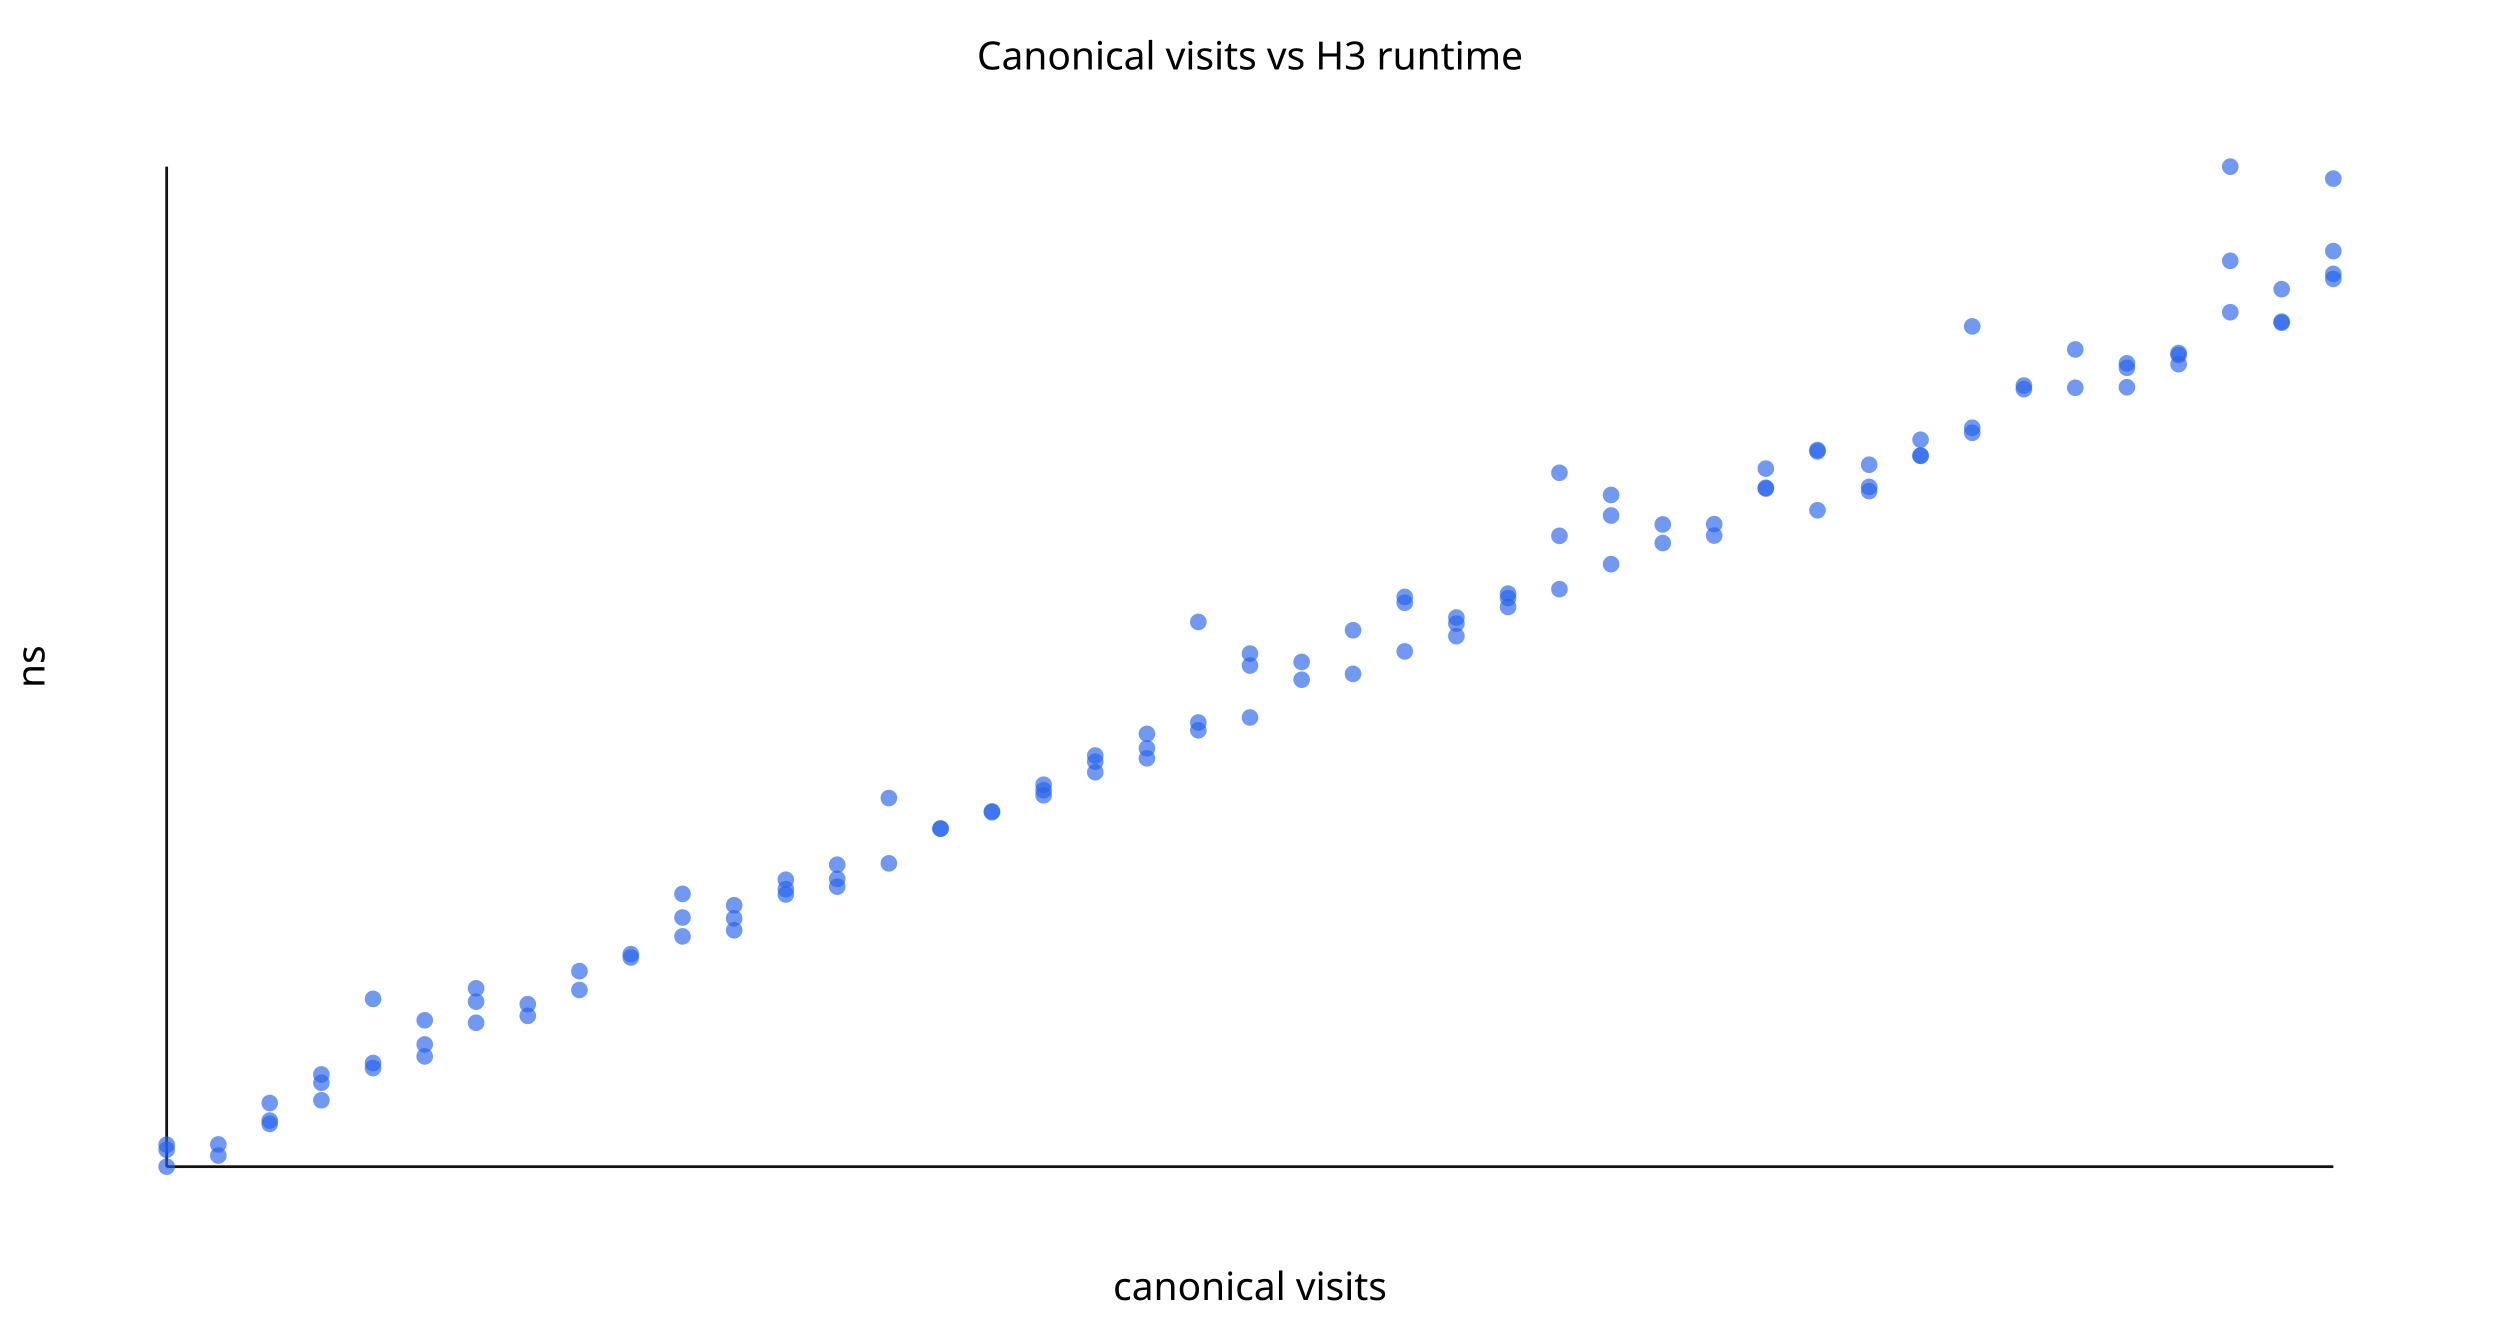
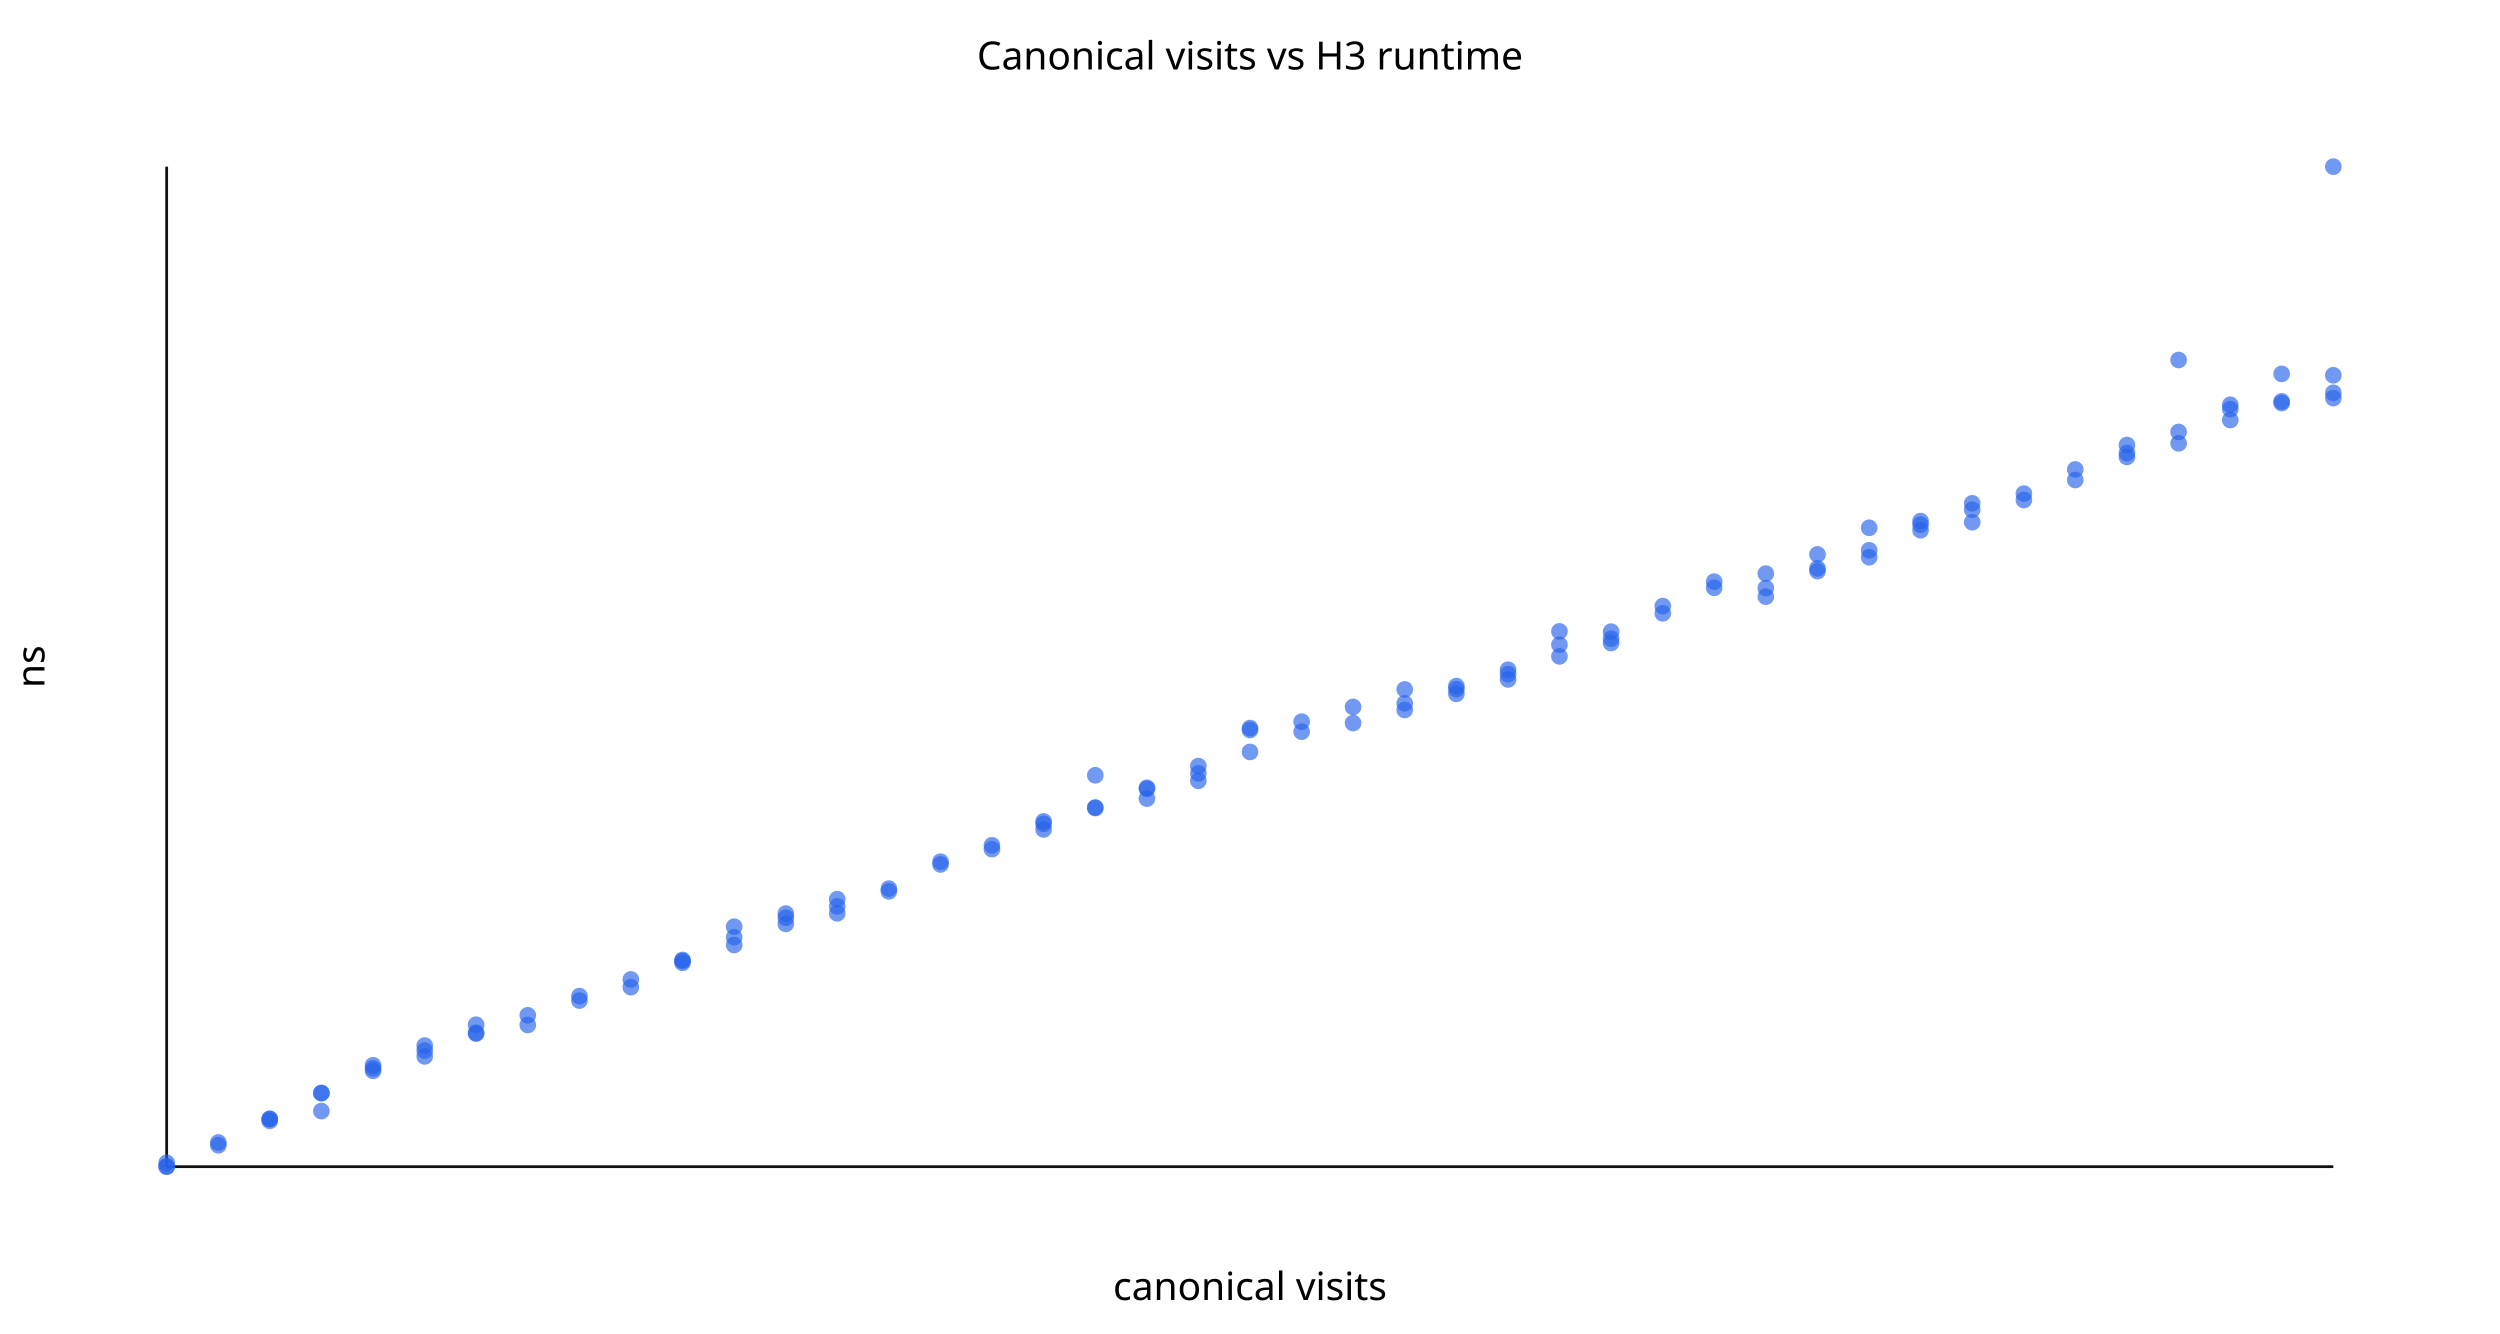
<svg xmlns="http://www.w3.org/2000/svg" width="900" height="480" viewBox="0 0 900 480">
  <style>text{font:14px sans-serif}circle{fill:#2563eb;opacity:.65}line{stroke:#111}</style>
  <text x="450.0" y="25" text-anchor="middle">Canonical visits vs H3 runtime</text>
  <line x1="60" y1="420" x2="840" y2="420" />
  <line x1="60" y1="60" x2="60" y2="420" />
-   <circle cx="840.0" cy="64.3" r="3" />
-   <circle cx="60.0" cy="413.9" r="3" />
-   <circle cx="97.1" cy="404.6" r="3" />
-   <circle cx="450.0" cy="235.3" r="3" />
-   <circle cx="580.0" cy="203.1" r="3" />
-   <circle cx="710.0" cy="117.5" r="3" />
-   <circle cx="840.0" cy="98.6" r="3" />
-   <circle cx="171.4" cy="355.8" r="3" />
-   <circle cx="301.4" cy="316.4" r="3" />
-   <circle cx="431.4" cy="262.9" r="3" />
-   <circle cx="561.4" cy="192.9" r="3" />
-   <circle cx="691.4" cy="164.1" r="3" />
-   <circle cx="821.4" cy="116.2" r="3" />
-   <circle cx="152.9" cy="376.0" r="3" />
-   <circle cx="282.9" cy="320.1" r="3" />
-   <circle cx="412.9" cy="269.4" r="3" />
-   <circle cx="542.9" cy="215.3" r="3" />
-   <circle cx="672.9" cy="175.3" r="3" />
-   <circle cx="802.9" cy="60.0" r="3" />
-   <circle cx="134.3" cy="359.6" r="3" />
-   <circle cx="264.3" cy="325.9" r="3" />
-   <circle cx="394.3" cy="274.2" r="3" />
-   <circle cx="524.3" cy="229.0" r="3" />
-   <circle cx="654.3" cy="162.0" r="3" />
-   <circle cx="784.3" cy="127.1" r="3" />
-   <circle cx="115.7" cy="396.1" r="3" />
-   <circle cx="245.7" cy="337.1" r="3" />
-   <circle cx="375.7" cy="286.3" r="3" />
-   <circle cx="505.7" cy="234.5" r="3" />
-   <circle cx="635.7" cy="175.9" r="3" />
-   <circle cx="765.7" cy="130.8" r="3" />
-   <circle cx="97.1" cy="403.4" r="3" />
-   <circle cx="227.1" cy="343.5" r="3" />
-   <circle cx="357.1" cy="292.1" r="3" />
-   <circle cx="487.1" cy="242.6" r="3" />
-   <circle cx="617.1" cy="188.7" r="3" />
-   <circle cx="747.1" cy="139.6" r="3" />
-   <circle cx="78.6" cy="416.0" r="3" />
-   <circle cx="208.6" cy="349.6" r="3" />
-   <circle cx="338.6" cy="298.3" r="3" />
-   <circle cx="468.6" cy="244.7" r="3" />
-   <circle cx="598.6" cy="188.8" r="3" />
-   <circle cx="728.6" cy="140.1" r="3" />
+   <circle cx="840.0" cy="60.0" r="3" />
+   <circle cx="60.0" cy="418.6" r="3" />
+   <circle cx="97.1" cy="402.8" r="3" />
+   <circle cx="450.0" cy="262.8" r="3" />
+   <circle cx="580.0" cy="231.5" r="3" />
+   <circle cx="710.0" cy="188.0" r="3" />
+   <circle cx="840.0" cy="141.4" r="3" />
+   <circle cx="171.4" cy="372.1" r="3" />
+   <circle cx="301.4" cy="323.7" r="3" />
+   <circle cx="431.4" cy="275.8" r="3" />
+   <circle cx="561.4" cy="227.3" r="3" />
+   <circle cx="691.4" cy="187.6" r="3" />
+   <circle cx="821.4" cy="134.6" r="3" />
+   <circle cx="152.9" cy="376.4" r="3" />
+   <circle cx="282.9" cy="332.6" r="3" />
+   <circle cx="412.9" cy="287.5" r="3" />
+   <circle cx="542.9" cy="242.7" r="3" />
+   <circle cx="672.9" cy="190.0" r="3" />
+   <circle cx="802.9" cy="147.3" r="3" />
+   <circle cx="134.3" cy="384.6" r="3" />
+   <circle cx="264.3" cy="337.4" r="3" />
+   <circle cx="394.3" cy="290.9" r="3" />
+   <circle cx="524.3" cy="248.1" r="3" />
+   <circle cx="654.3" cy="205.6" r="3" />
+   <circle cx="784.3" cy="155.5" r="3" />
+   <circle cx="115.7" cy="393.5" r="3" />
+   <circle cx="245.7" cy="345.9" r="3" />
+   <circle cx="375.7" cy="296.6" r="3" />
+   <circle cx="505.7" cy="248.2" r="3" />
+   <circle cx="635.7" cy="206.5" r="3" />
+   <circle cx="765.7" cy="164.5" r="3" />
+   <circle cx="97.1" cy="402.8" r="3" />
+   <circle cx="227.1" cy="352.6" r="3" />
+   <circle cx="357.1" cy="305.7" r="3" />
+   <circle cx="487.1" cy="254.5" r="3" />
+   <circle cx="617.1" cy="211.6" r="3" />
+   <circle cx="747.1" cy="172.8" r="3" />
+   <circle cx="78.6" cy="412.3" r="3" />
+   <circle cx="208.6" cy="358.6" r="3" />
+   <circle cx="338.6" cy="311.2" r="3" />
+   <circle cx="468.6" cy="263.4" r="3" />
+   <circle cx="598.6" cy="220.8" r="3" />
+   <circle cx="728.6" cy="180.0" r="3" />
  <circle cx="60.0" cy="420.0" r="3" />
-   <circle cx="190.0" cy="361.5" r="3" />
-   <circle cx="320.0" cy="287.3" r="3" />
-   <circle cx="450.0" cy="239.6" r="3" />
-   <circle cx="580.0" cy="185.6" r="3" />
-   <circle cx="710.0" cy="155.8" r="3" />
-   <circle cx="840.0" cy="100.4" r="3" />
-   <circle cx="171.4" cy="368.2" r="3" />
-   <circle cx="301.4" cy="319.2" r="3" />
-   <circle cx="431.4" cy="260.1" r="3" />
-   <circle cx="561.4" cy="212.1" r="3" />
-   <circle cx="691.4" cy="158.3" r="3" />
-   <circle cx="821.4" cy="104.1" r="3" />
-   <circle cx="152.9" cy="367.3" r="3" />
-   <circle cx="282.9" cy="322.0" r="3" />
-   <circle cx="412.9" cy="273.0" r="3" />
-   <circle cx="542.9" cy="213.7" r="3" />
-   <circle cx="672.9" cy="176.8" r="3" />
-   <circle cx="802.9" cy="112.4" r="3" />
-   <circle cx="134.3" cy="382.7" r="3" />
-   <circle cx="264.3" cy="330.6" r="3" />
-   <circle cx="394.3" cy="278.0" r="3" />
-   <circle cx="524.3" cy="224.5" r="3" />
-   <circle cx="654.3" cy="183.7" r="3" />
-   <circle cx="784.3" cy="127.8" r="3" />
-   <circle cx="115.7" cy="386.8" r="3" />
-   <circle cx="245.7" cy="330.3" r="3" />
-   <circle cx="375.7" cy="282.5" r="3" />
-   <circle cx="505.7" cy="214.9" r="3" />
-   <circle cx="635.7" cy="168.7" r="3" />
-   <circle cx="765.7" cy="139.4" r="3" />
-   <circle cx="97.1" cy="397.1" r="3" />
-   <circle cx="227.1" cy="344.7" r="3" />
-   <circle cx="357.1" cy="292.4" r="3" />
-   <circle cx="487.1" cy="226.9" r="3" />
-   <circle cx="617.1" cy="192.8" r="3" />
-   <circle cx="747.1" cy="125.8" r="3" />
-   <circle cx="78.6" cy="412.0" r="3" />
-   <circle cx="208.6" cy="356.4" r="3" />
-   <circle cx="338.6" cy="298.3" r="3" />
-   <circle cx="468.6" cy="238.3" r="3" />
-   <circle cx="598.6" cy="195.5" r="3" />
-   <circle cx="728.6" cy="138.8" r="3" />
-   <circle cx="60.0" cy="412.1" r="3" />
-   <circle cx="190.0" cy="365.7" r="3" />
-   <circle cx="320.0" cy="310.8" r="3" />
-   <circle cx="450.0" cy="258.3" r="3" />
-   <circle cx="580.0" cy="178.2" r="3" />
-   <circle cx="710.0" cy="154.0" r="3" />
-   <circle cx="840.0" cy="90.4" r="3" />
-   <circle cx="171.4" cy="360.6" r="3" />
-   <circle cx="301.4" cy="311.3" r="3" />
-   <circle cx="431.4" cy="223.9" r="3" />
-   <circle cx="561.4" cy="170.2" r="3" />
-   <circle cx="691.4" cy="164.0" r="3" />
-   <circle cx="821.4" cy="115.8" r="3" />
+   <circle cx="190.0" cy="365.5" r="3" />
+   <circle cx="320.0" cy="319.9" r="3" />
+   <circle cx="450.0" cy="270.7" r="3" />
+   <circle cx="580.0" cy="229.9" r="3" />
+   <circle cx="710.0" cy="181.2" r="3" />
+   <circle cx="840.0" cy="135.1" r="3" />
+   <circle cx="171.4" cy="371.8" r="3" />
+   <circle cx="301.4" cy="328.8" r="3" />
+   <circle cx="431.4" cy="281.1" r="3" />
+   <circle cx="561.4" cy="236.3" r="3" />
+   <circle cx="691.4" cy="190.9" r="3" />
+   <circle cx="821.4" cy="145.1" r="3" />
+   <circle cx="152.9" cy="378.2" r="3" />
+   <circle cx="282.9" cy="328.9" r="3" />
+   <circle cx="412.9" cy="284.0" r="3" />
+   <circle cx="542.9" cy="244.6" r="3" />
+   <circle cx="672.9" cy="198.1" r="3" />
+   <circle cx="802.9" cy="151.2" r="3" />
+   <circle cx="134.3" cy="383.5" r="3" />
+   <circle cx="264.3" cy="340.2" r="3" />
+   <circle cx="394.3" cy="290.7" r="3" />
+   <circle cx="524.3" cy="247.0" r="3" />
+   <circle cx="654.3" cy="204.6" r="3" />
+   <circle cx="784.3" cy="129.6" r="3" />
+   <circle cx="115.7" cy="393.5" r="3" />
+   <circle cx="245.7" cy="345.6" r="3" />
+   <circle cx="375.7" cy="298.6" r="3" />
+   <circle cx="505.7" cy="255.6" r="3" />
+   <circle cx="635.7" cy="211.7" r="3" />
+   <circle cx="765.7" cy="163.1" r="3" />
+   <circle cx="97.1" cy="403.5" r="3" />
+   <circle cx="227.1" cy="355.4" r="3" />
+   <circle cx="357.1" cy="304.3" r="3" />
+   <circle cx="487.1" cy="260.3" r="3" />
+   <circle cx="617.1" cy="209.4" r="3" />
+   <circle cx="747.1" cy="169.0" r="3" />
+   <circle cx="78.6" cy="411.3" r="3" />
+   <circle cx="208.6" cy="360.2" r="3" />
+   <circle cx="338.6" cy="310.2" r="3" />
+   <circle cx="468.6" cy="259.8" r="3" />
+   <circle cx="598.6" cy="218.2" r="3" />
+   <circle cx="728.6" cy="177.7" r="3" />
+   <circle cx="60.0" cy="419.9" r="3" />
+   <circle cx="190.0" cy="369.0" r="3" />
+   <circle cx="320.0" cy="320.9" r="3" />
+   <circle cx="450.0" cy="262.1" r="3" />
+   <circle cx="580.0" cy="227.4" r="3" />
+   <circle cx="710.0" cy="183.5" r="3" />
+   <circle cx="840.0" cy="143.3" r="3" />
+   <circle cx="171.4" cy="368.9" r="3" />
+   <circle cx="301.4" cy="326.3" r="3" />
+   <circle cx="431.4" cy="278.4" r="3" />
+   <circle cx="561.4" cy="232.1" r="3" />
+   <circle cx="691.4" cy="188.9" r="3" />
+   <circle cx="821.4" cy="144.5" r="3" />
  <circle cx="152.9" cy="380.3" r="3" />
-   <circle cx="282.9" cy="316.7" r="3" />
-   <circle cx="412.9" cy="264.2" r="3" />
-   <circle cx="542.9" cy="218.5" r="3" />
-   <circle cx="672.9" cy="167.3" r="3" />
-   <circle cx="802.9" cy="93.9" r="3" />
-   <circle cx="134.3" cy="384.5" r="3" />
-   <circle cx="264.3" cy="334.9" r="3" />
-   <circle cx="394.3" cy="272.0" r="3" />
-   <circle cx="524.3" cy="222.3" r="3" />
-   <circle cx="654.3" cy="162.5" r="3" />
-   <circle cx="784.3" cy="131.1" r="3" />
-   <circle cx="115.7" cy="389.8" r="3" />
-   <circle cx="245.7" cy="321.8" r="3" />
-   <circle cx="375.7" cy="284.5" r="3" />
-   <circle cx="505.7" cy="217.0" r="3" />
-   <circle cx="635.7" cy="175.6" r="3" />
-   <circle cx="765.7" cy="132.4" r="3" />
+   <circle cx="282.9" cy="330.4" r="3" />
+   <circle cx="412.9" cy="283.6" r="3" />
+   <circle cx="542.9" cy="241.1" r="3" />
+   <circle cx="672.9" cy="200.6" r="3" />
+   <circle cx="802.9" cy="145.7" r="3" />
+   <circle cx="134.3" cy="385.5" r="3" />
+   <circle cx="264.3" cy="333.6" r="3" />
+   <circle cx="394.3" cy="279.1" r="3" />
+   <circle cx="524.3" cy="249.8" r="3" />
+   <circle cx="654.3" cy="199.6" r="3" />
+   <circle cx="784.3" cy="159.6" r="3" />
+   <circle cx="115.7" cy="400.0" r="3" />
+   <circle cx="245.7" cy="346.6" r="3" />
+   <circle cx="375.7" cy="295.7" r="3" />
+   <circle cx="505.7" cy="253.2" r="3" />
+   <circle cx="635.7" cy="214.8" r="3" />
+   <circle cx="765.7" cy="160.2" r="3" />
  <text x="450.0" y="468" text-anchor="middle">canonical visits</text>
  <text x="16" y="240.0" transform="rotate(-90 16 240.0)" text-anchor="middle">ns</text>
</svg>
